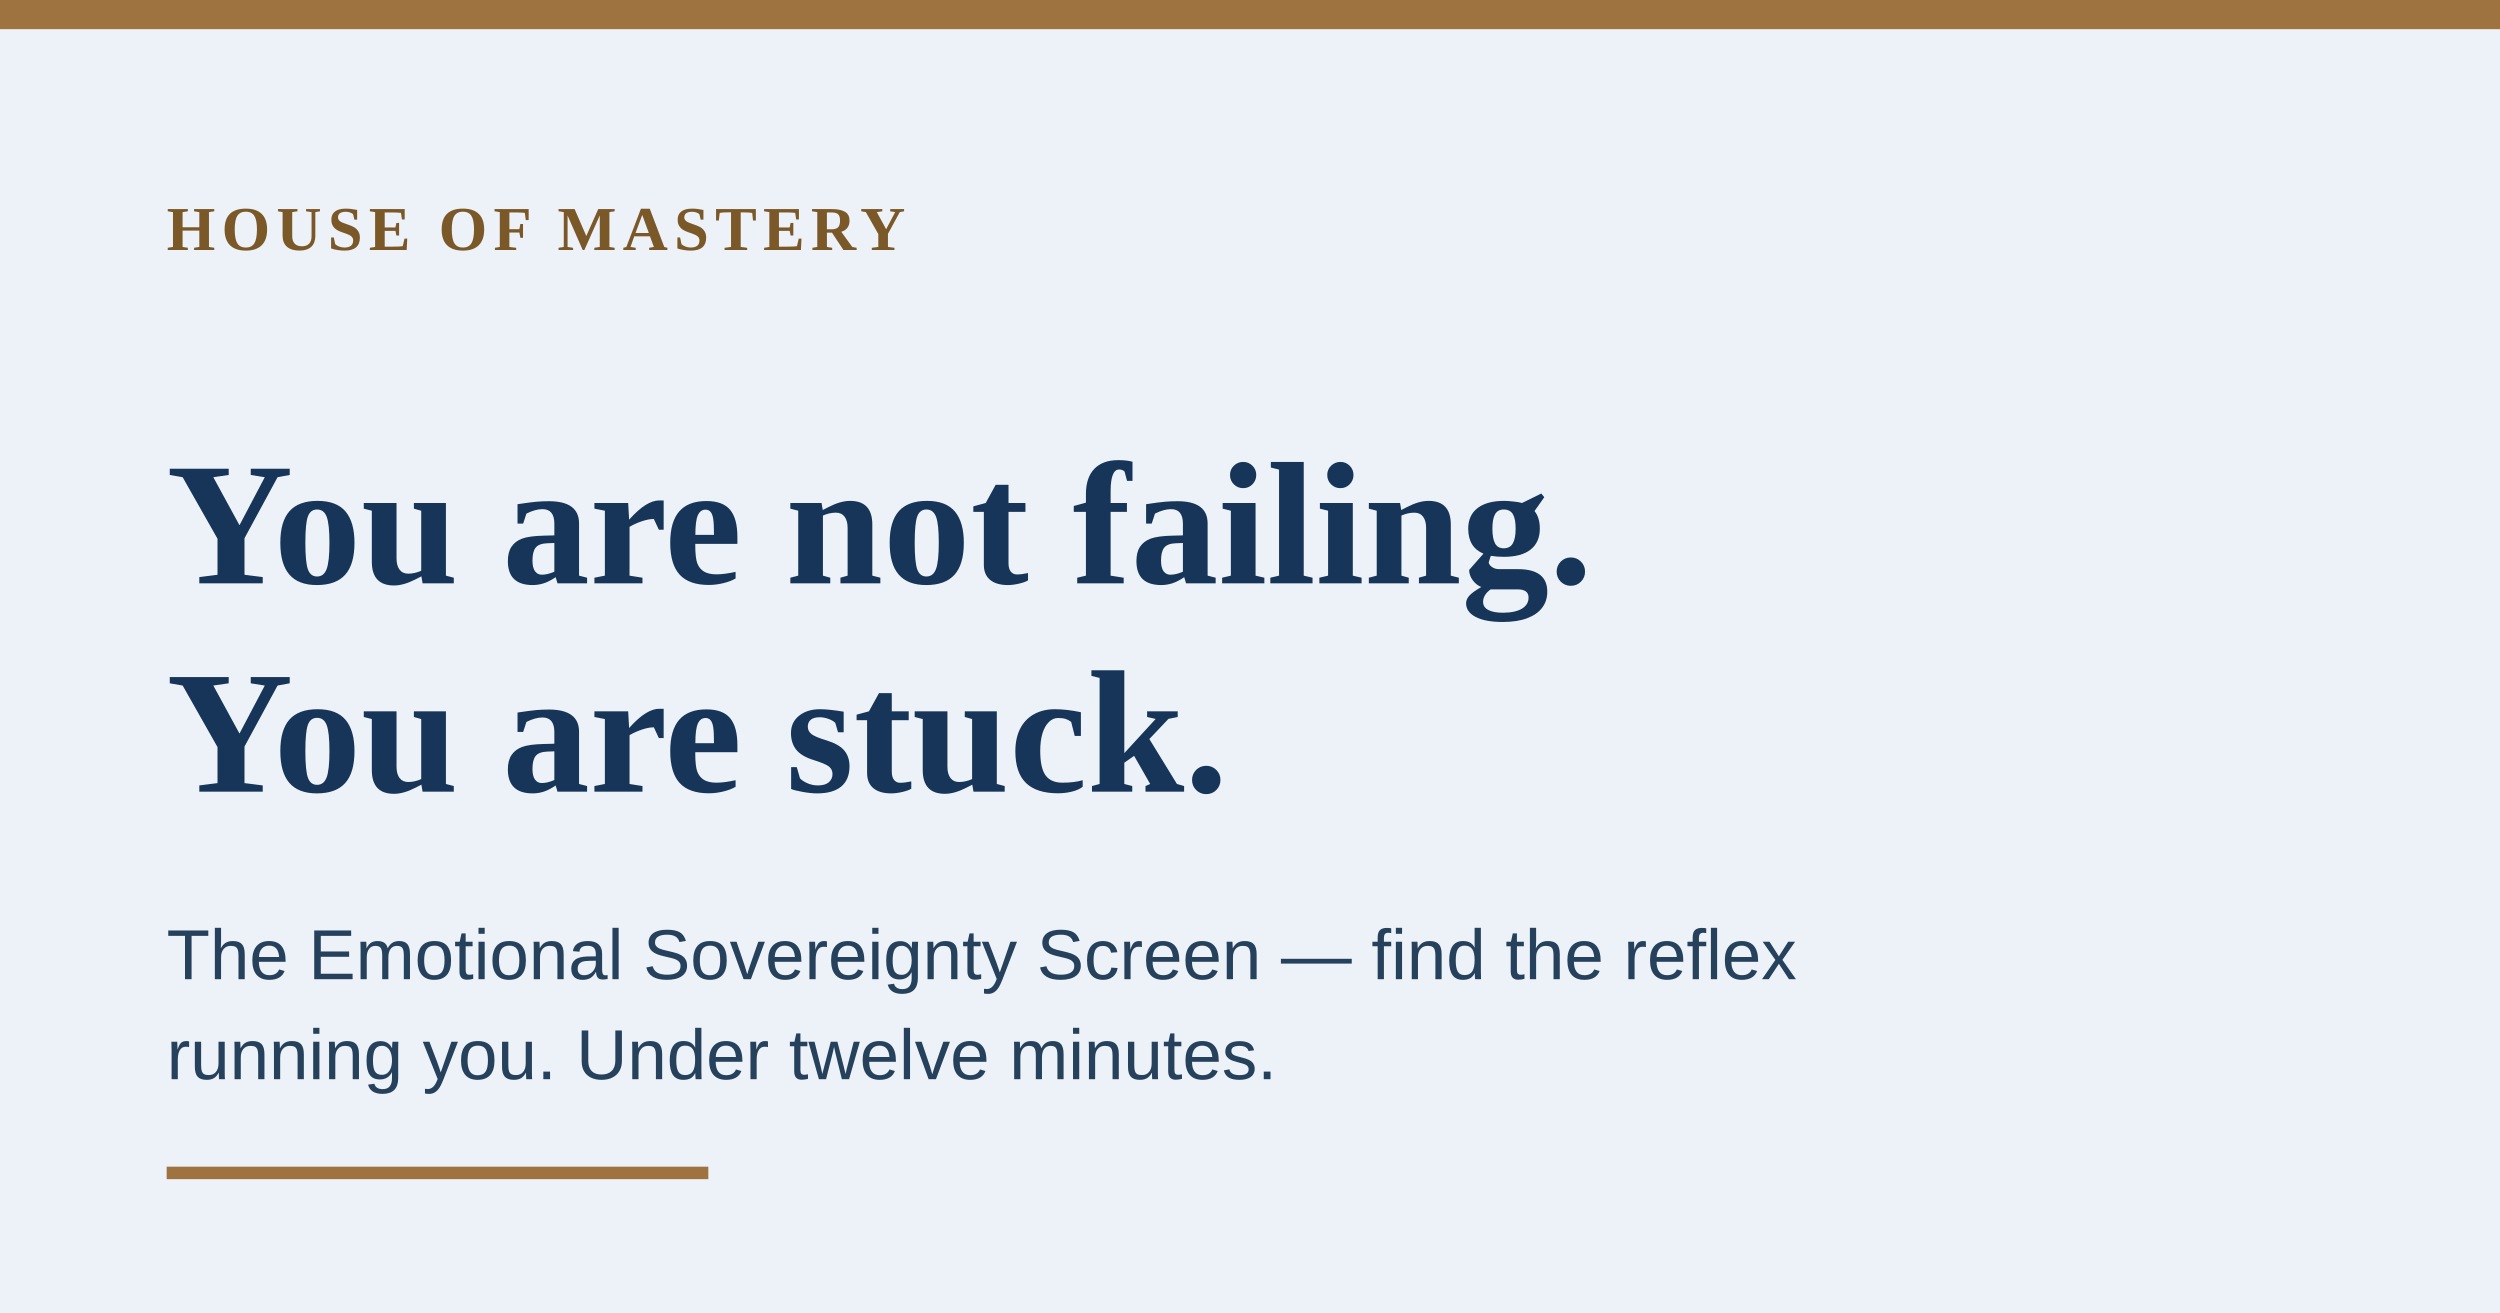
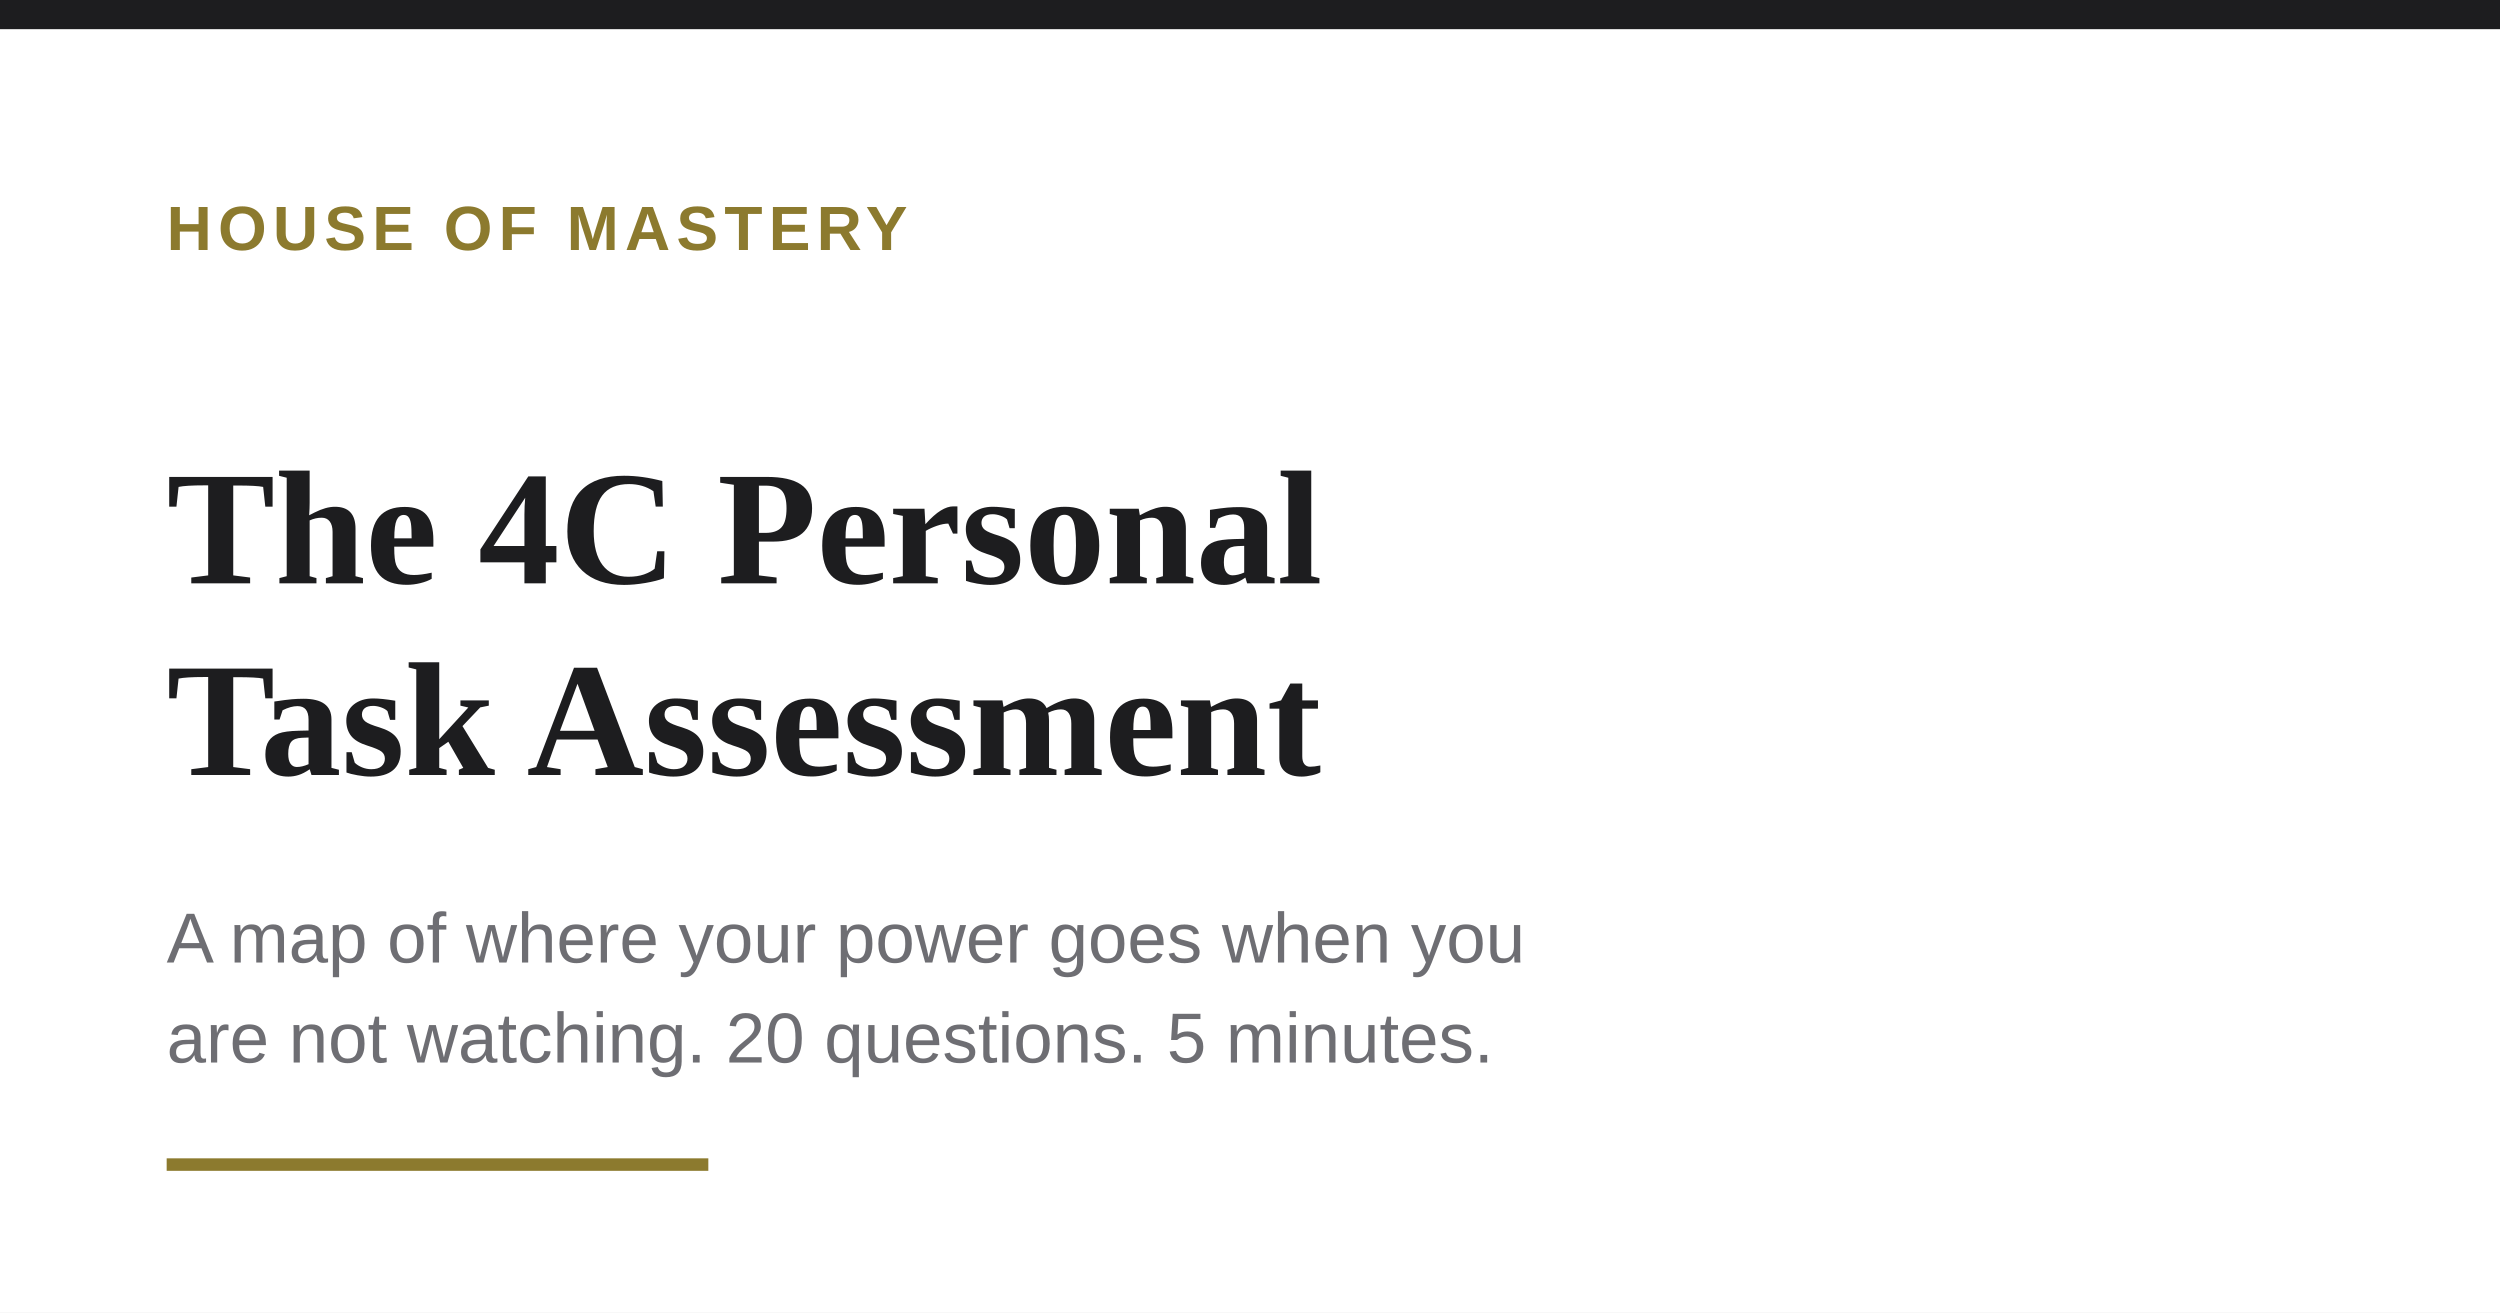
<svg xmlns="http://www.w3.org/2000/svg" viewBox="0 0 1200 630" width="1200" height="630">
-   <rect width="1200" height="630" fill="#EDF2F9" />
-   <rect width="1200" height="14" fill="#9E7340" />
-   <text x="80" y="120" font-family="Georgia, 'Times New Roman', serif" font-size="30" font-weight="700" letter-spacing="3" fill="#7A5828">HOUSE OF MASTERY</text>
-   <text x="80" y="280" font-family="Georgia, 'Times New Roman', serif" font-size="84" font-weight="700" fill="#163558">You are not failing.</text>
-   <text x="80" y="380" font-family="Georgia, 'Times New Roman', serif" font-size="84" font-weight="700" fill="#163558">You are stuck.</text>
-   <text x="80" y="470" font-family="'Helvetica Neue', Arial, sans-serif" font-size="34" font-weight="500" fill="#26415C">The Emotional Sovereignty Screen — find the reflex</text>
-   <text x="80" y="518" font-family="'Helvetica Neue', Arial, sans-serif" font-size="34" font-weight="500" fill="#26415C">running you. Under twelve minutes.</text>
-   <rect x="80" y="560" width="260" height="6" fill="#9E7340" />
+   <rect width="1200" height="630" fill="#FFFFFF" />
+   <rect width="1200" height="14" fill="#1D1D1F" />
+   <text x="80" y="120" font-family="'Helvetica Neue', Arial, sans-serif" font-size="30" font-weight="600" letter-spacing="3" fill="#8C7A2E">HOUSE OF MASTERY</text>
+   <text x="80" y="280" font-family="Georgia, 'Times New Roman', serif" font-size="78" font-weight="700" fill="#1D1D1F">The 4C Personal</text>
+   <text x="80" y="372" font-family="Georgia, 'Times New Roman', serif" font-size="78" font-weight="700" fill="#1D1D1F">Task Assessment</text>
+   <text x="80" y="462" font-family="'Helvetica Neue', Arial, sans-serif" font-size="34" font-weight="500" fill="#6E6E73">A map of where your power goes when you</text>
+   <text x="80" y="510" font-family="'Helvetica Neue', Arial, sans-serif" font-size="34" font-weight="500" fill="#6E6E73">are not watching. 20 questions. 5 minutes.</text>
+   <rect x="80" y="556" width="260" height="6" fill="#8C7A2E" />
</svg>
